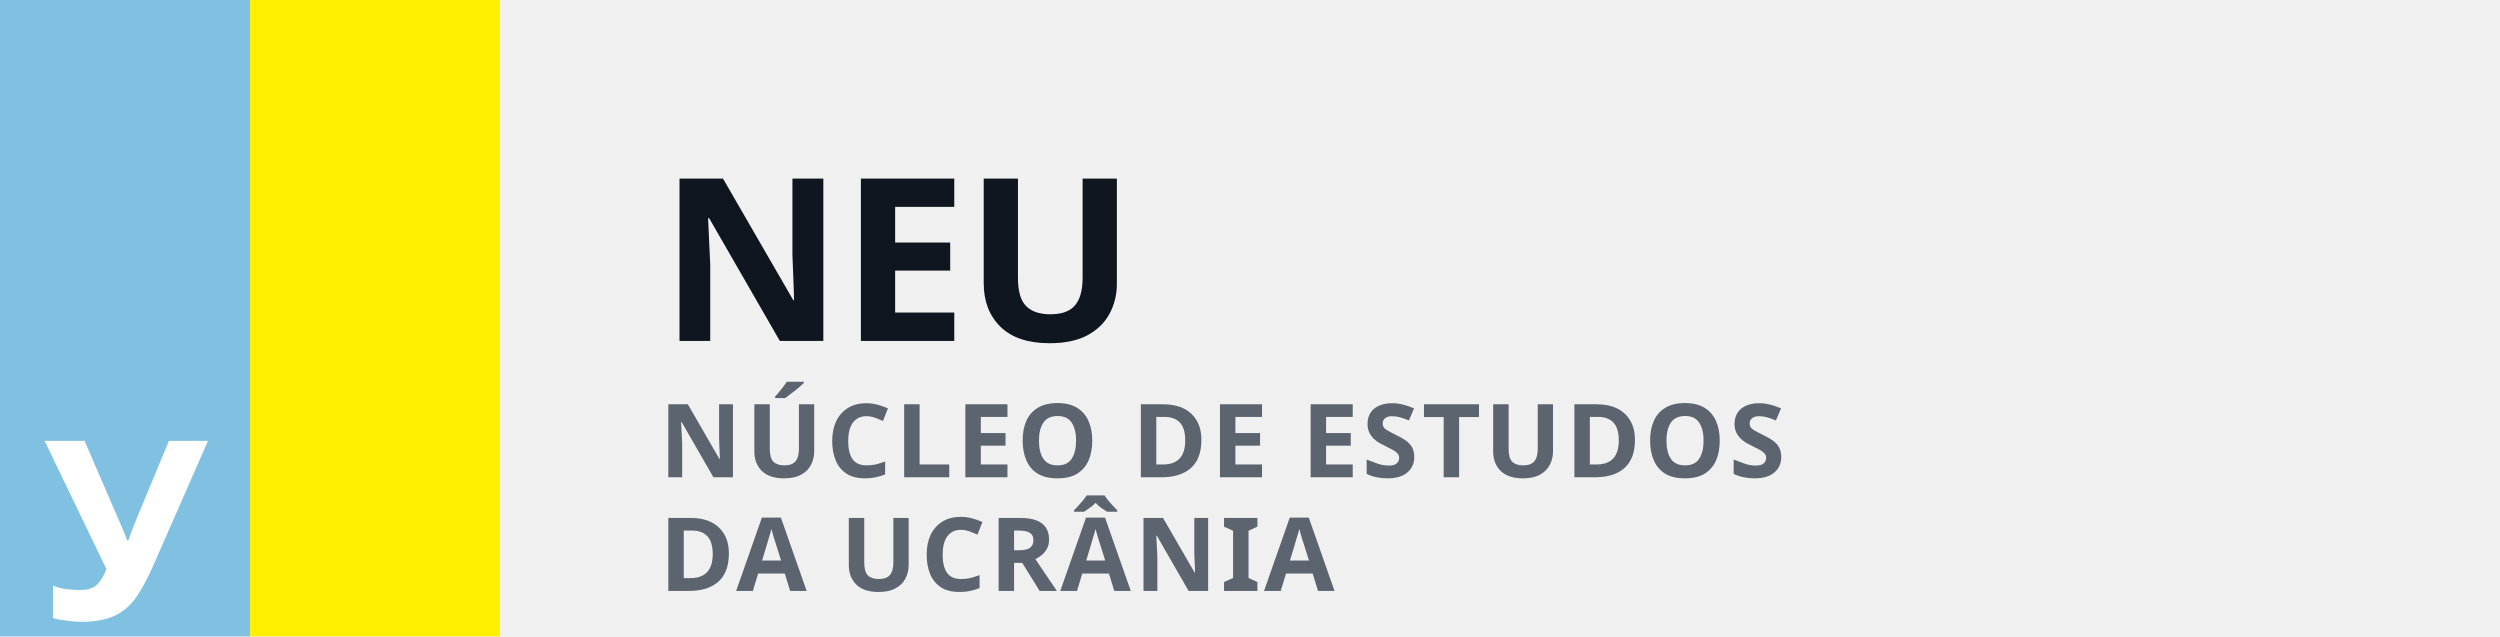
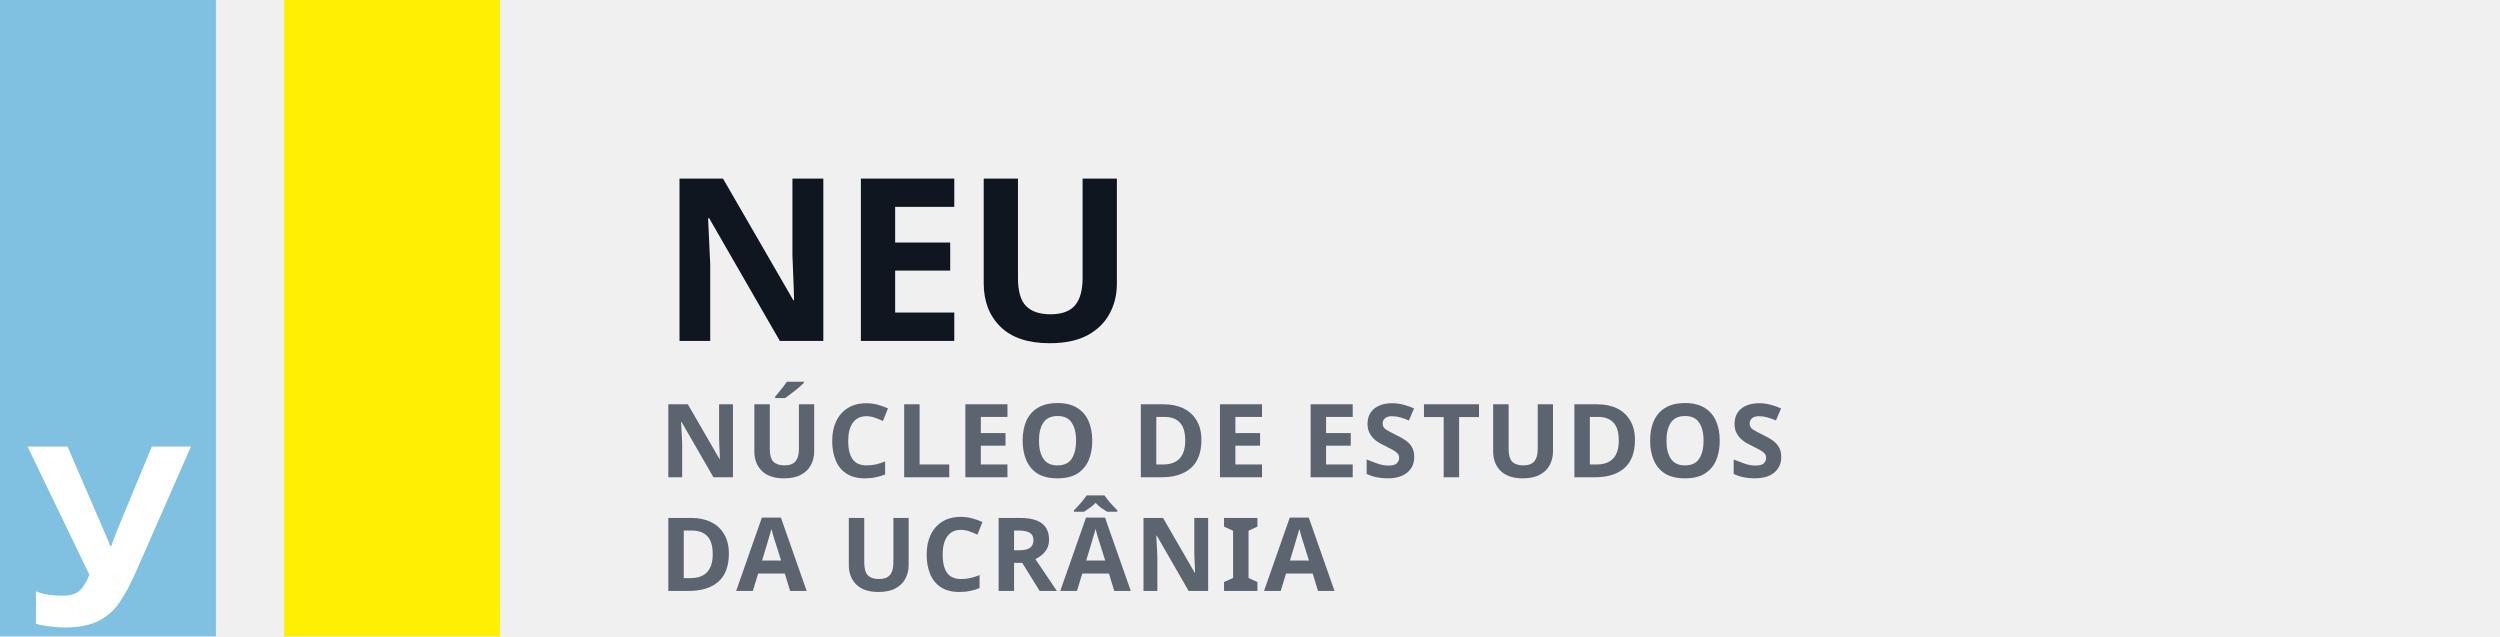
<svg xmlns="http://www.w3.org/2000/svg" viewBox="0 0 220 56" width="220" height="56">
-   <rect x="0" y="0" width="22" height="56" fill="#80C1E1" />
-   <rect x="22" y="0" width="22" height="56" fill="#FFEF00" />
-   <text x="11" y="54.5" font-family="Montserrat, sans-serif" font-weight="700" font-size="22" fill="#FFFFFF" text-anchor="middle">У</text>
+   <rect x="0" y="0" width="19" height="56" fill="#80C1E1" />
+   <text x="9.5" y="55" font-family="Montserrat, sans-serif" font-weight="700" font-size="22" fill="#FFFFFF" text-anchor="middle">У</text>
+   <rect x="25" y="0" width="19" height="56" fill="#FFEF00" />
  <text x="58" y="30" font-family="Montserrat, sans-serif" font-weight="700" font-size="20" letter-spacing="-0.3" fill="#10161F">NEU</text>
  <text x="58" y="42" font-family="Manrope, sans-serif" font-weight="700" font-size="9" letter-spacing="0.3" fill="#5C646F">NÚCLEO DE ESTUDOS</text>
  <text x="58" y="52" font-family="Manrope, sans-serif" font-weight="700" font-size="9" letter-spacing="0.3" fill="#5C646F">DA UCRÂNIA</text>
</svg>
